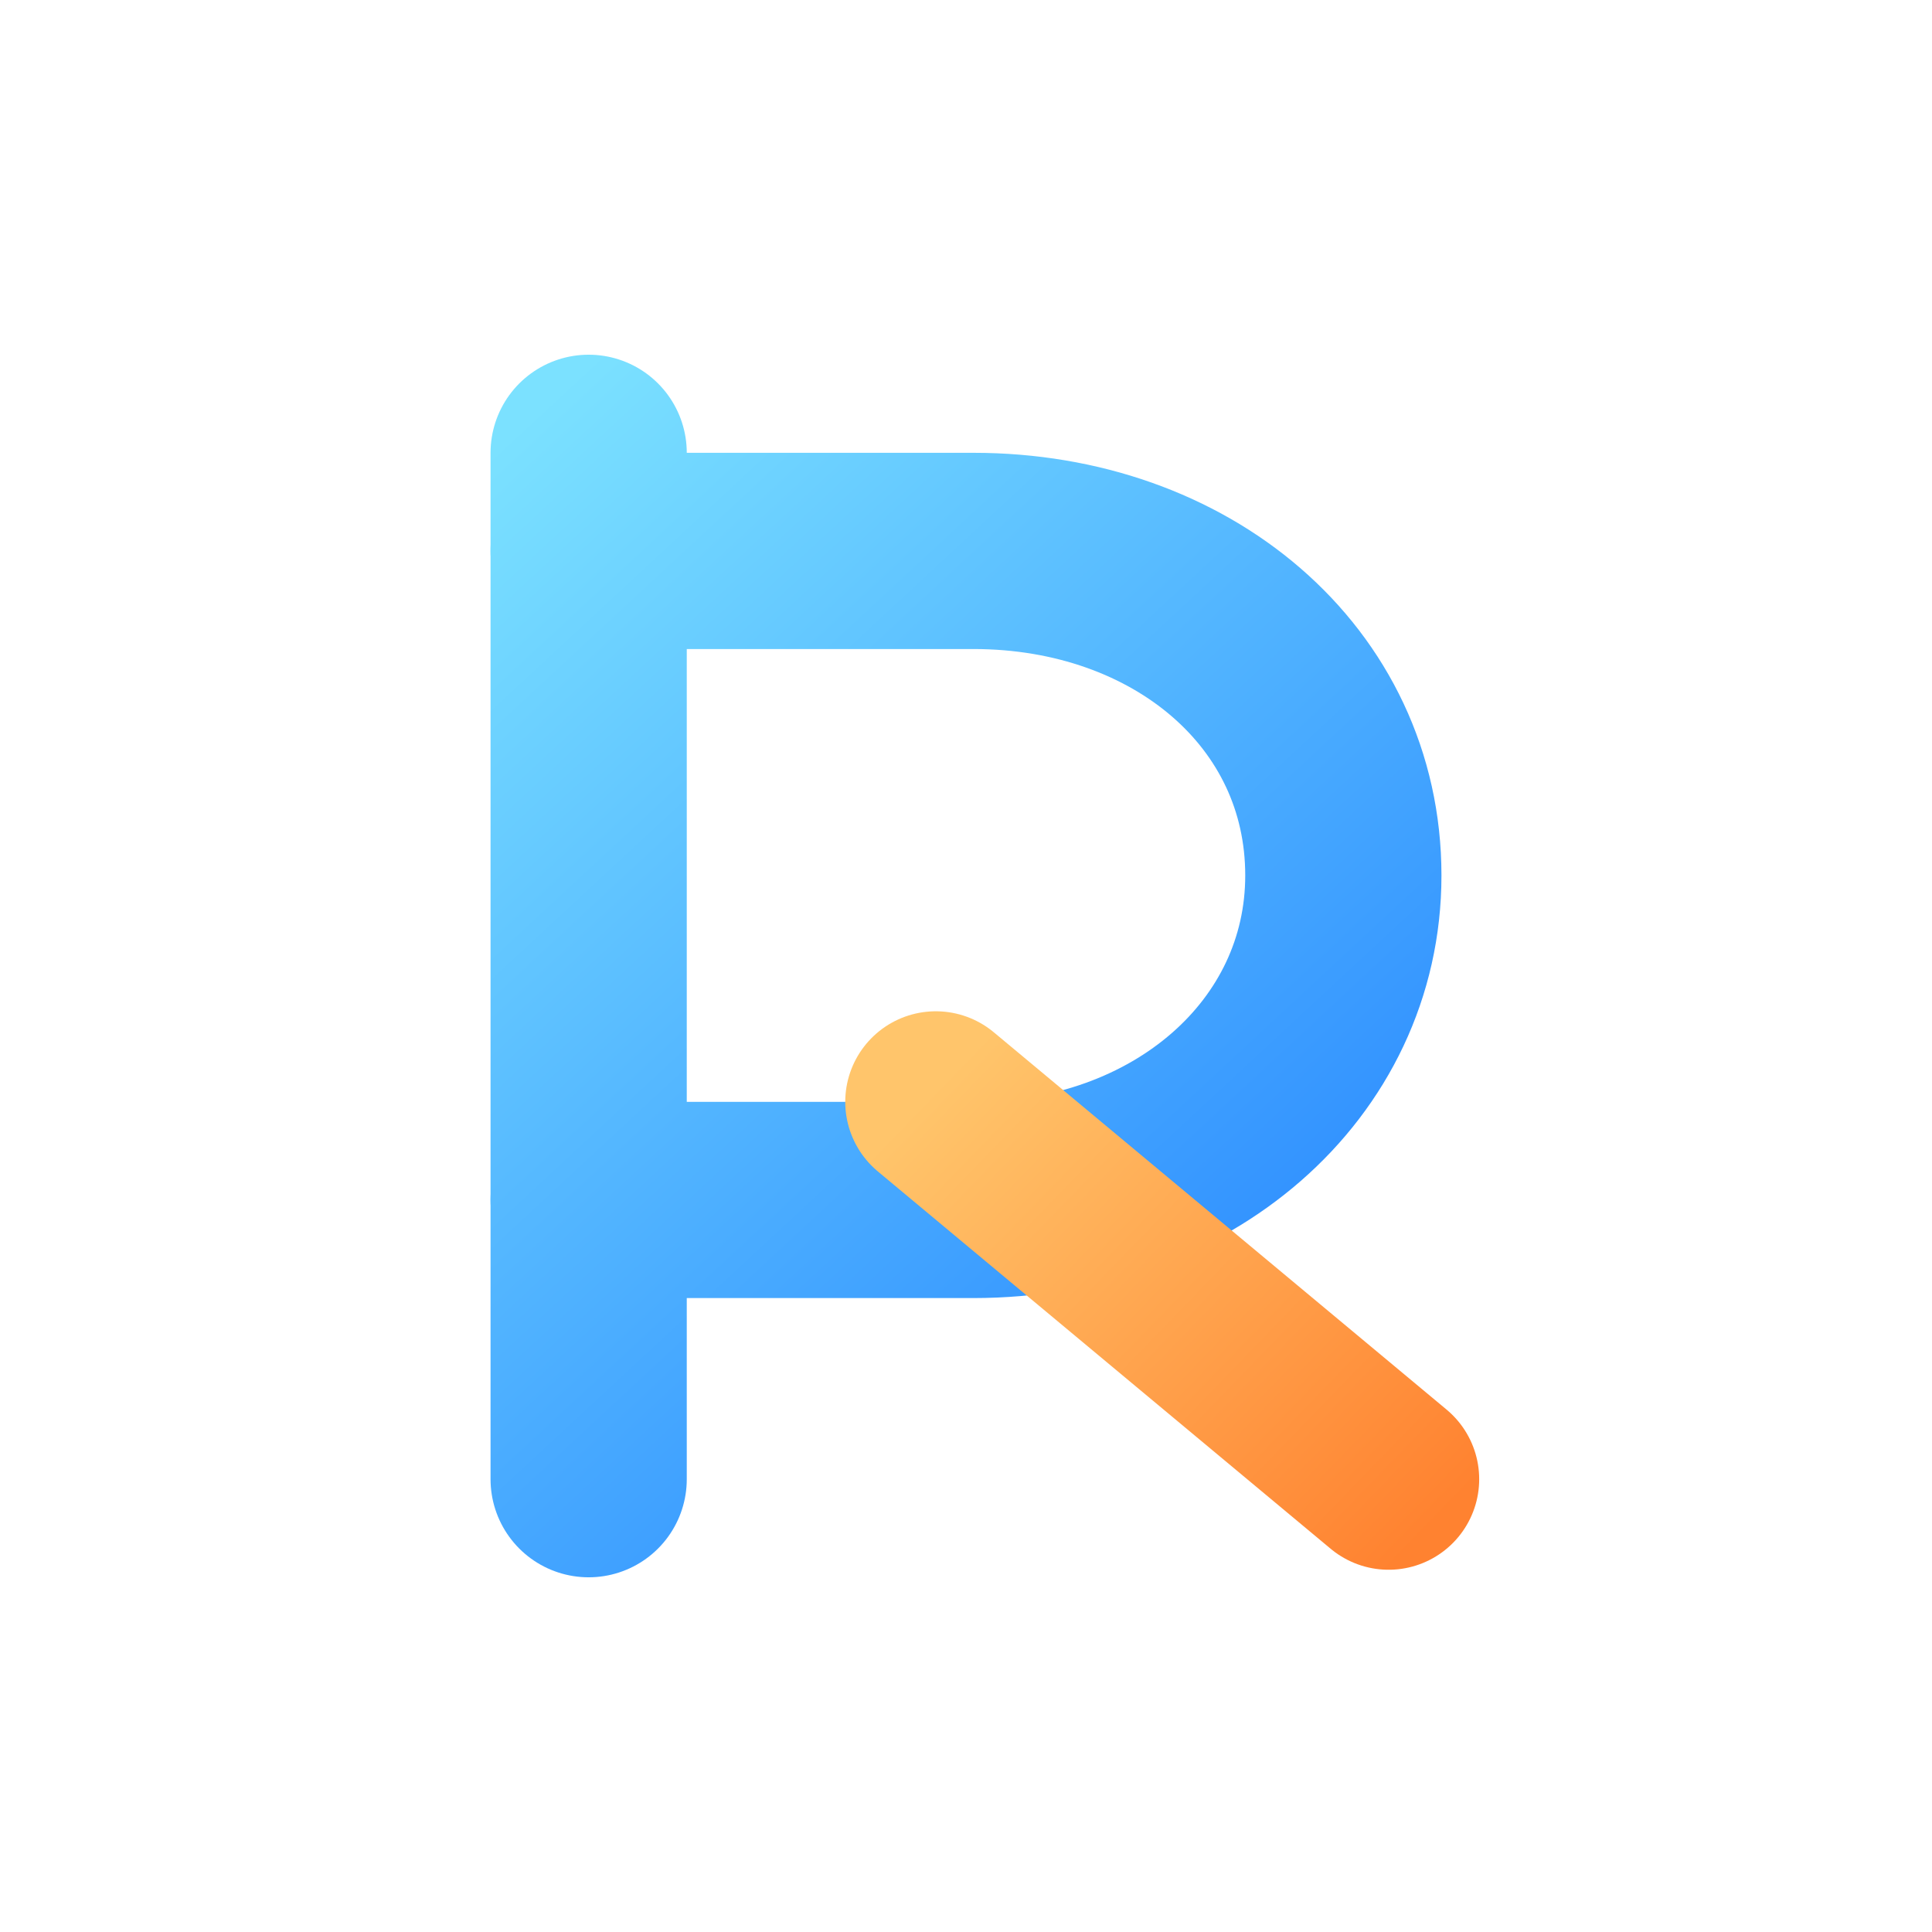
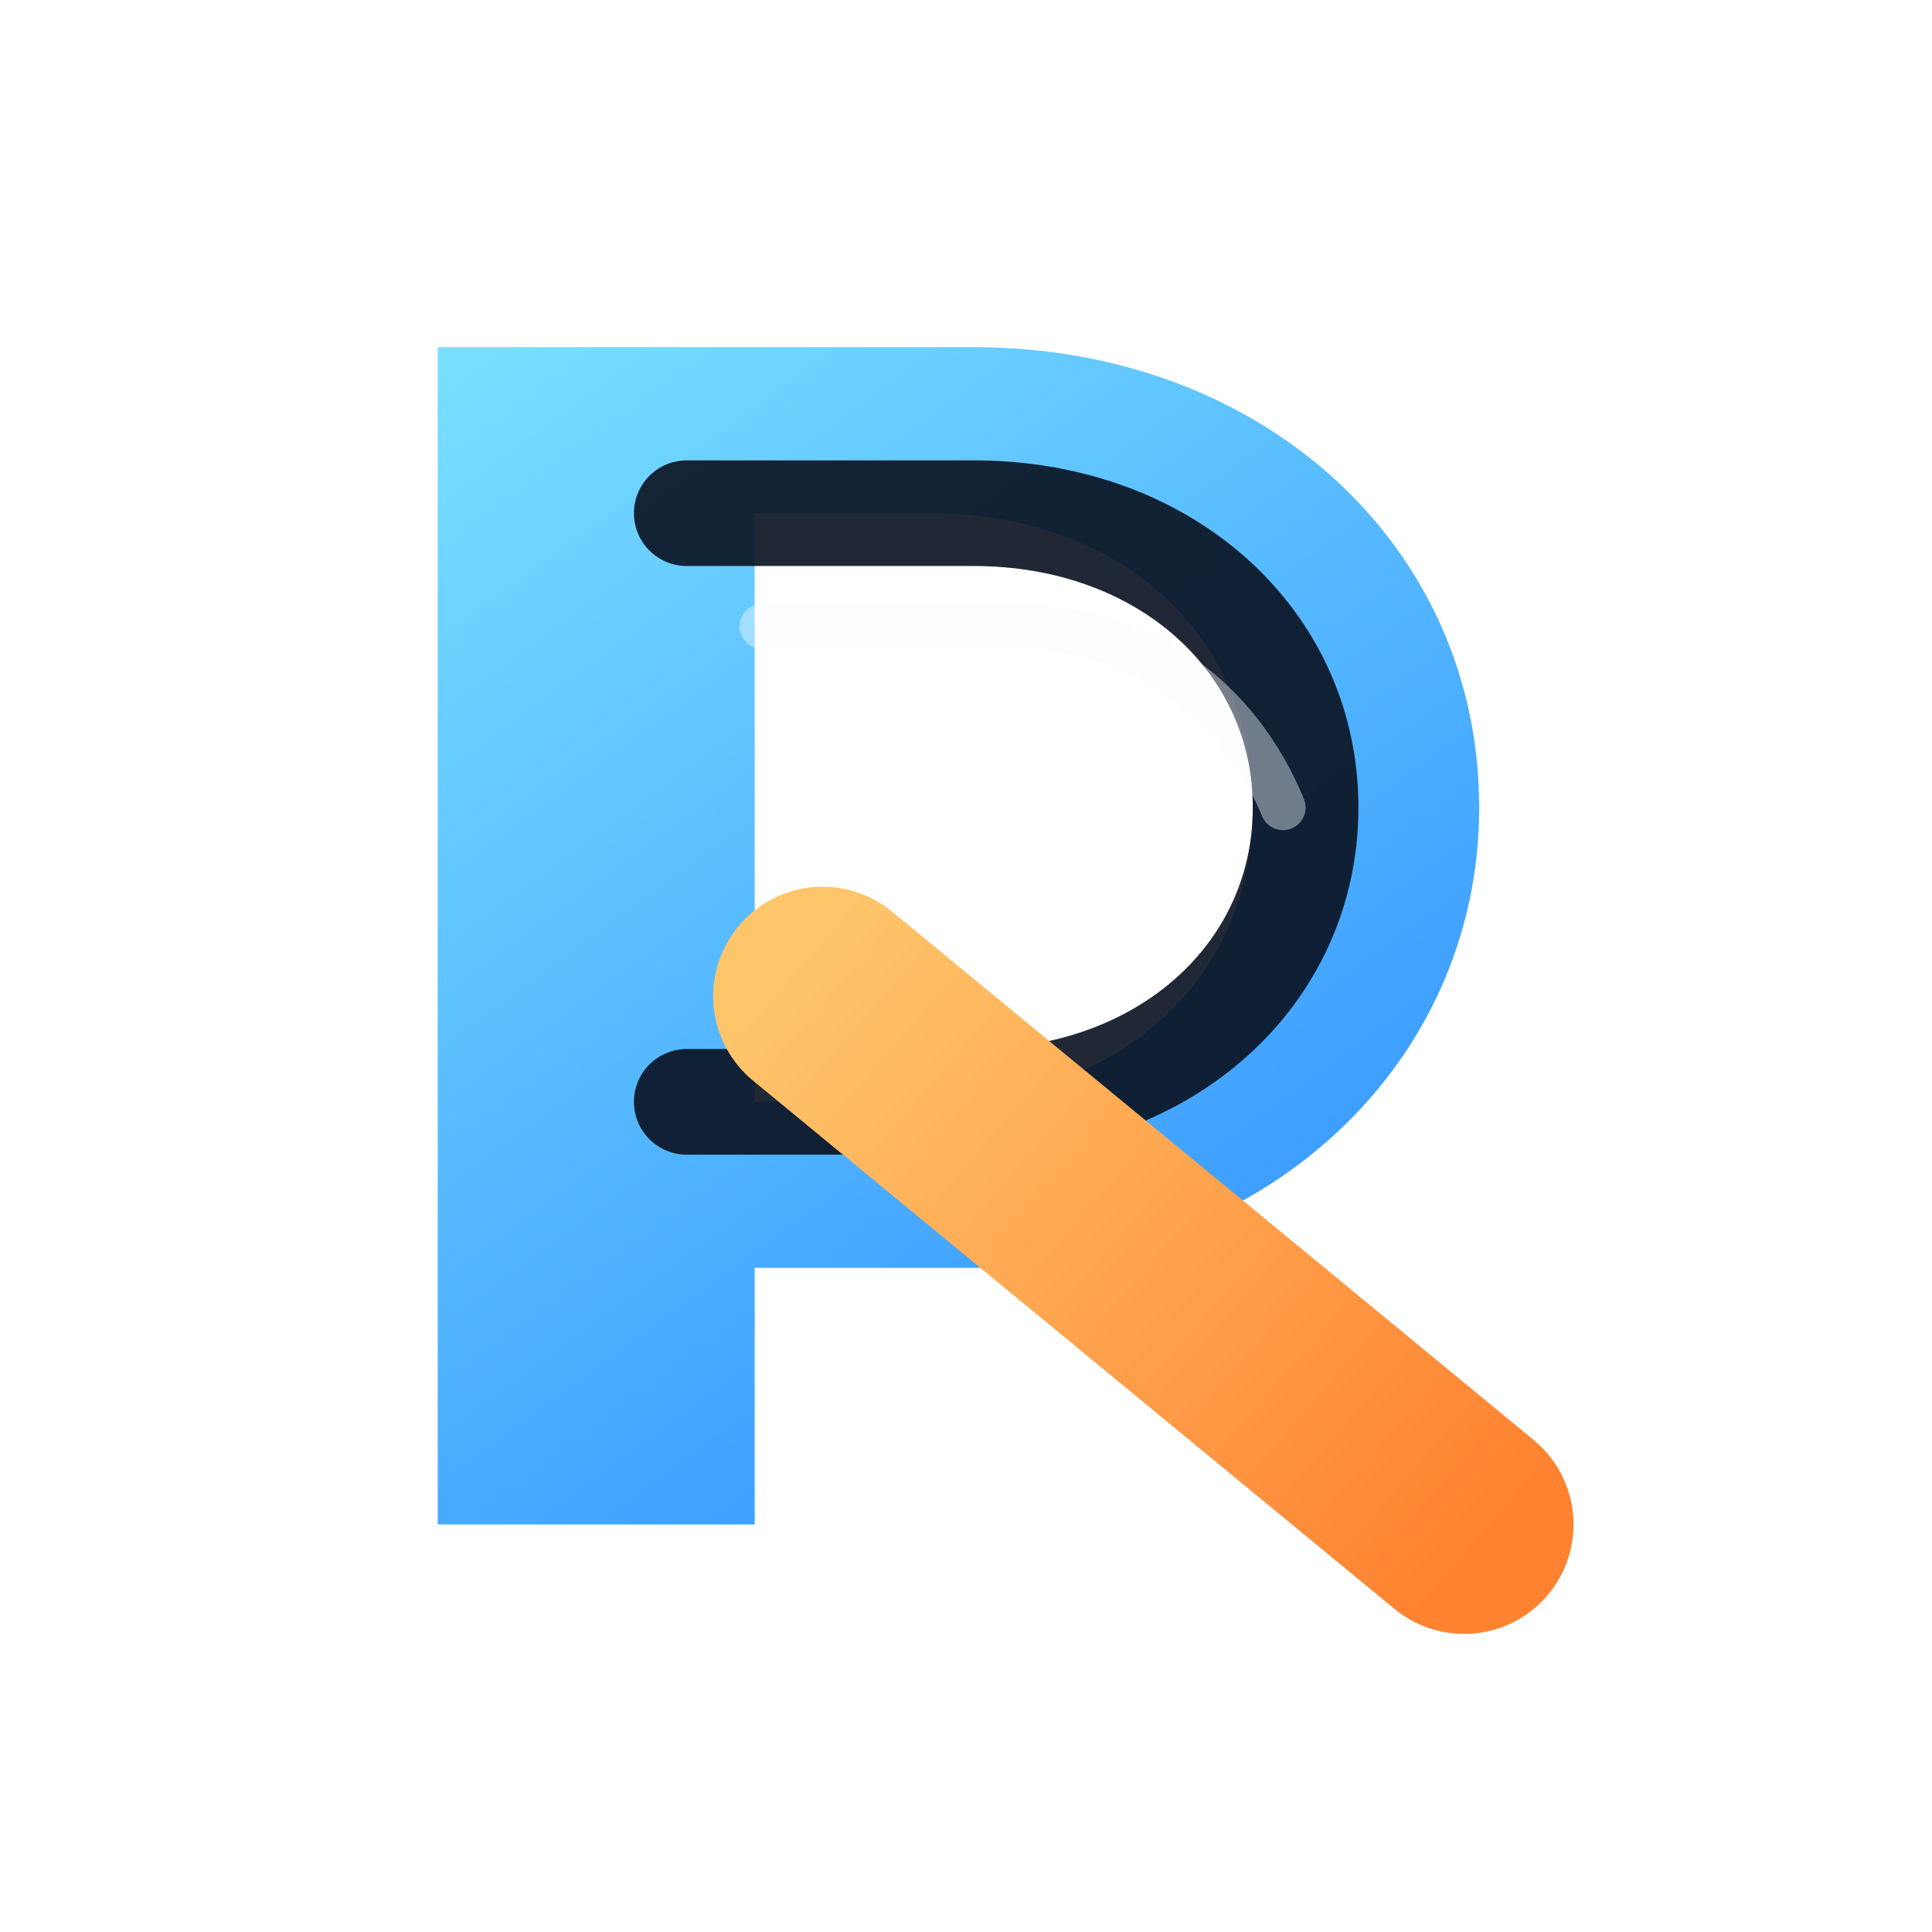
<svg xmlns="http://www.w3.org/2000/svg" width="512" height="512" viewBox="0 0 512 512" fill="none">
  <defs>
-     <linearGradient id="ryxenBlue" x1="132" y1="118" x2="340" y2="342" gradientUnits="userSpaceOnUse">
+     <linearGradient id="ryxenBlue" x1="108" y1="90" x2="338" y2="404" gradientUnits="userSpaceOnUse">
      <stop stop-color="#7BE1FF" />
      <stop offset="1" stop-color="#2F8FFF" />
    </linearGradient>
-     <linearGradient id="ryxenOrange" x1="250" y1="286" x2="376" y2="408" gradientUnits="userSpaceOnUse">
+     <linearGradient id="ryxenOrange" x1="212" y1="254" x2="392" y2="410" gradientUnits="userSpaceOnUse">
      <stop stop-color="#FFC56B" />
      <stop offset="1" stop-color="#FF8230" />
    </linearGradient>
  </defs>
-   <path d="M156 120V392" stroke="url(#ryxenBlue)" stroke-width="52" stroke-linecap="round" />
-   <path d="M156 146H258C313 146 356 182 356 232C356 281 313 318 258 318H156" stroke="url(#ryxenBlue)" stroke-width="52" stroke-linecap="round" stroke-linejoin="round" />
-   <path d="M248 292L368 392" stroke="url(#ryxenOrange)" stroke-width="48" stroke-linecap="round" />
+   <path d="M116 92H258C335 92 392 145 392 214C392 282 335 336 258 336H200V292H246C296 292 332 260 332 214C332 167 296 136 246 136H200V404H116V92Z" fill="url(#ryxenBlue)" />
+   <path d="M182 136H258C309 136 346 170 346 214C346 258 309 292 258 292H182" stroke="#09111F" stroke-opacity="0.9" stroke-width="28" stroke-linecap="round" stroke-linejoin="round" />
+   <path d="M218 264L388 404" stroke="url(#ryxenOrange)" stroke-width="58" stroke-linecap="round" />
+   <path d="M202 166H268C303 166 328 185 340 214" stroke="#F6FBFF" stroke-opacity="0.42" stroke-width="12" stroke-linecap="round" stroke-linejoin="round" />
</svg>
